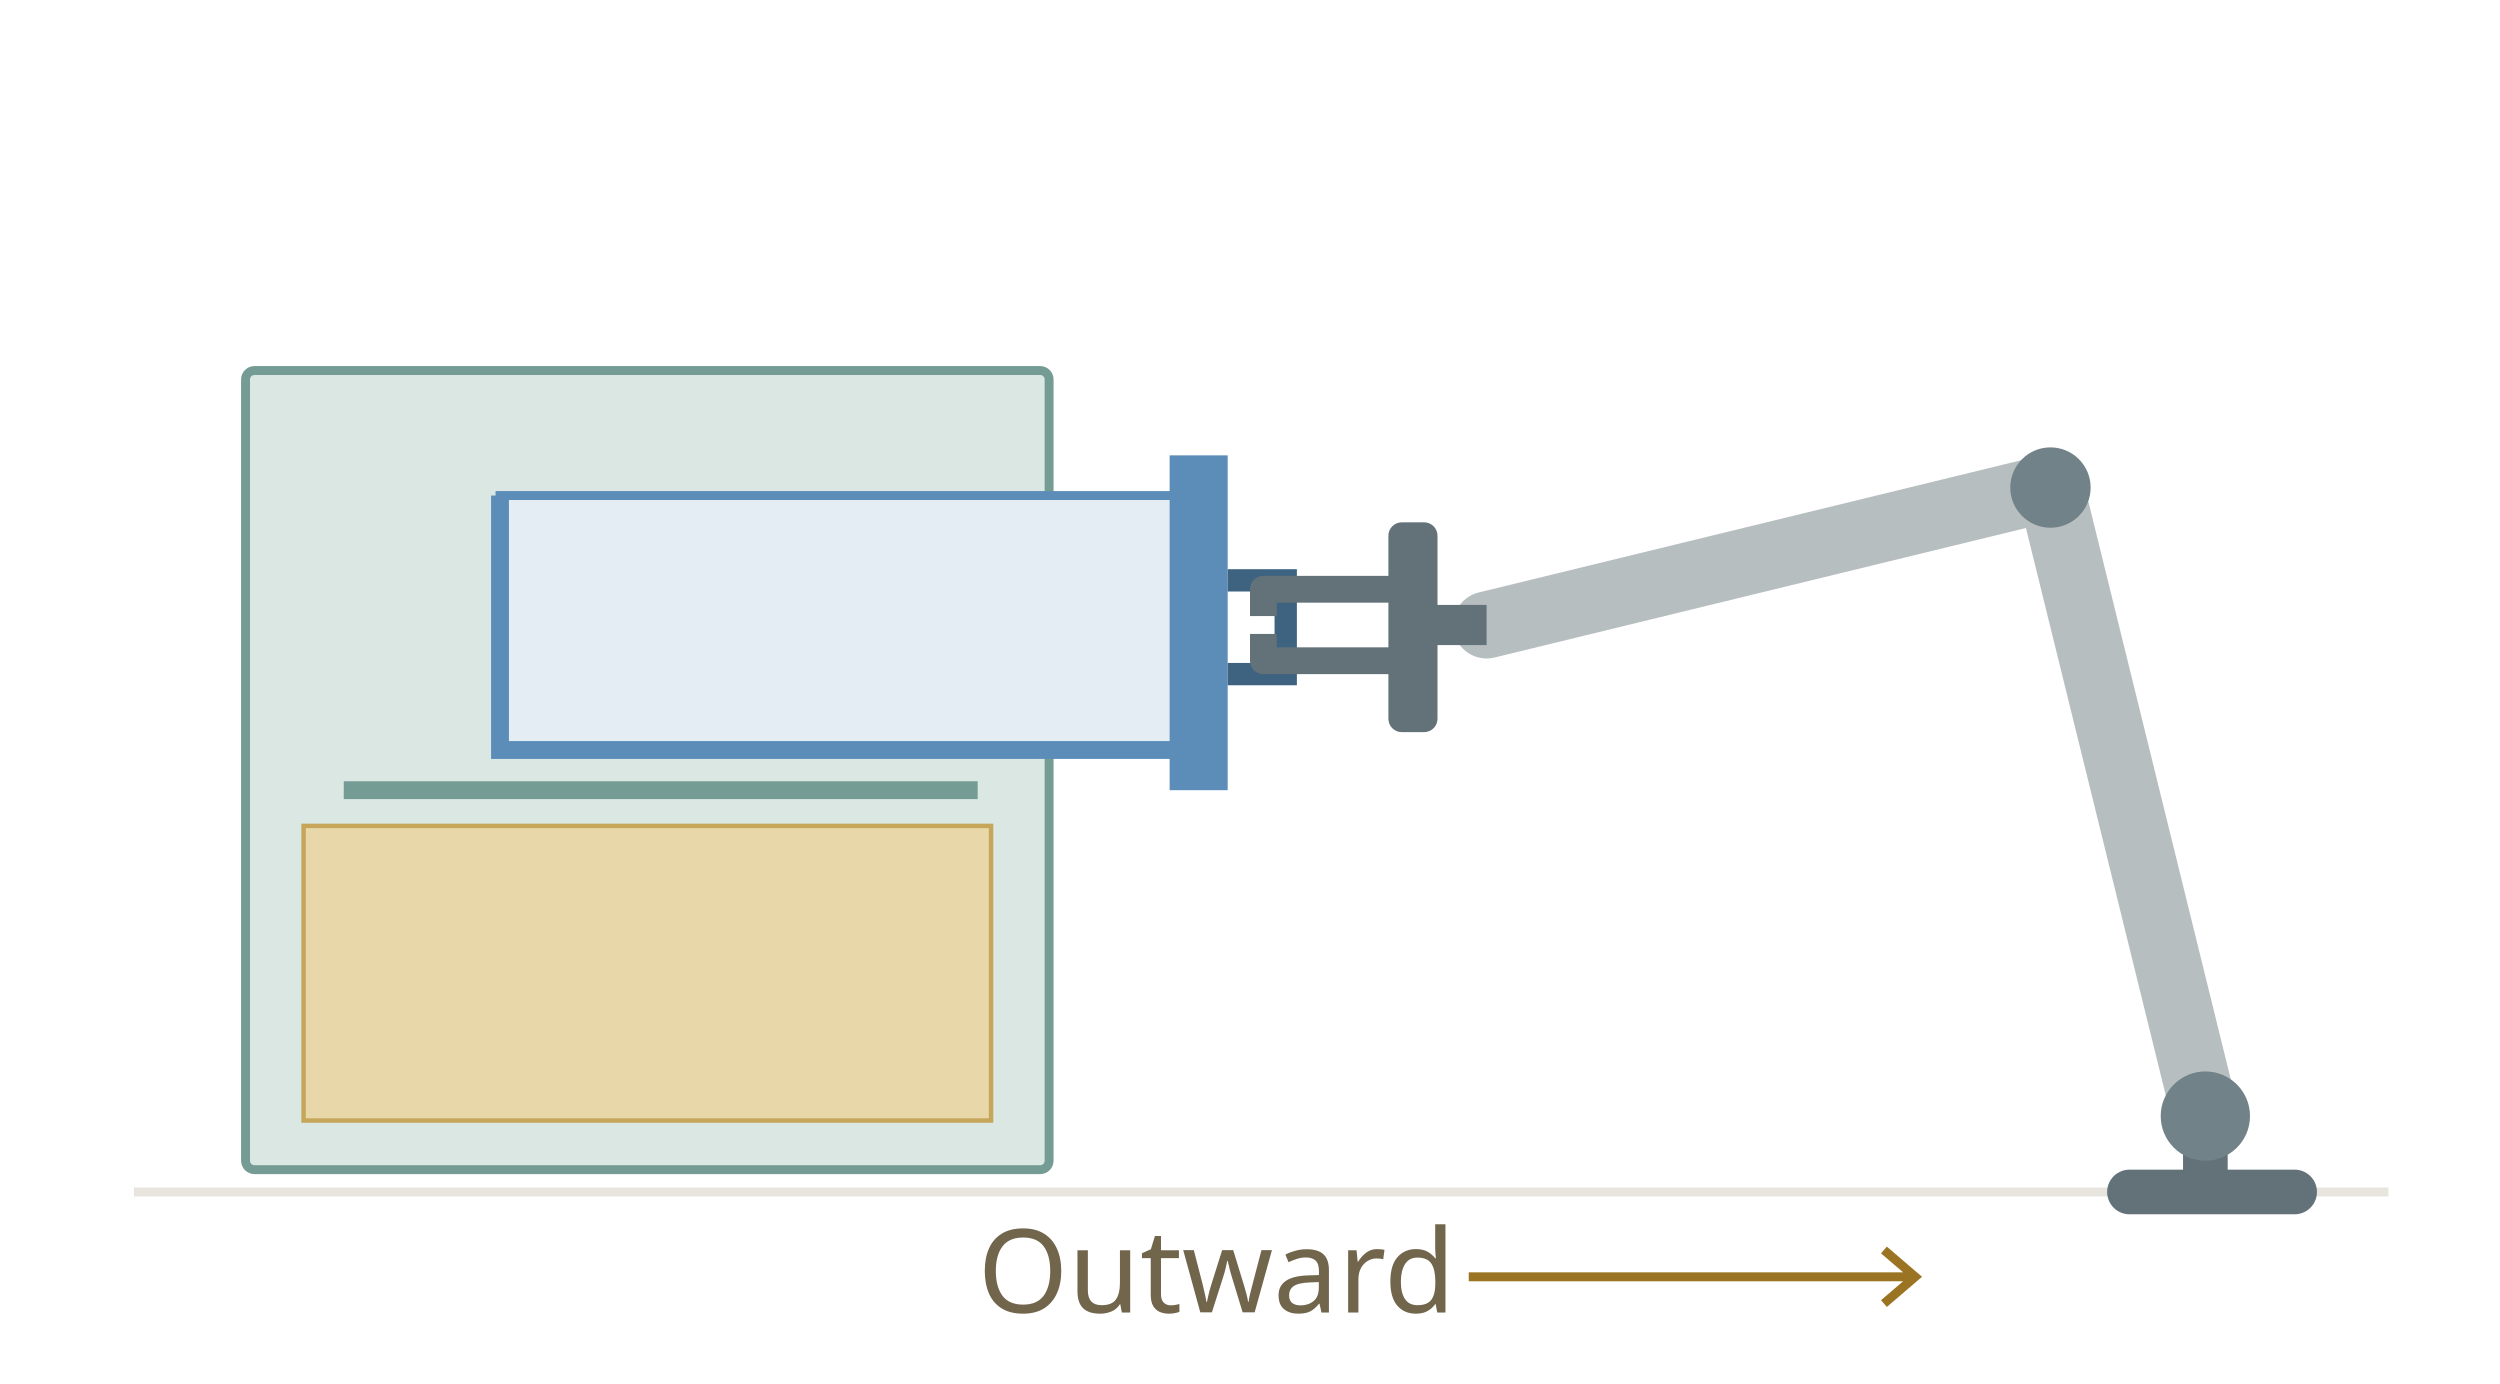
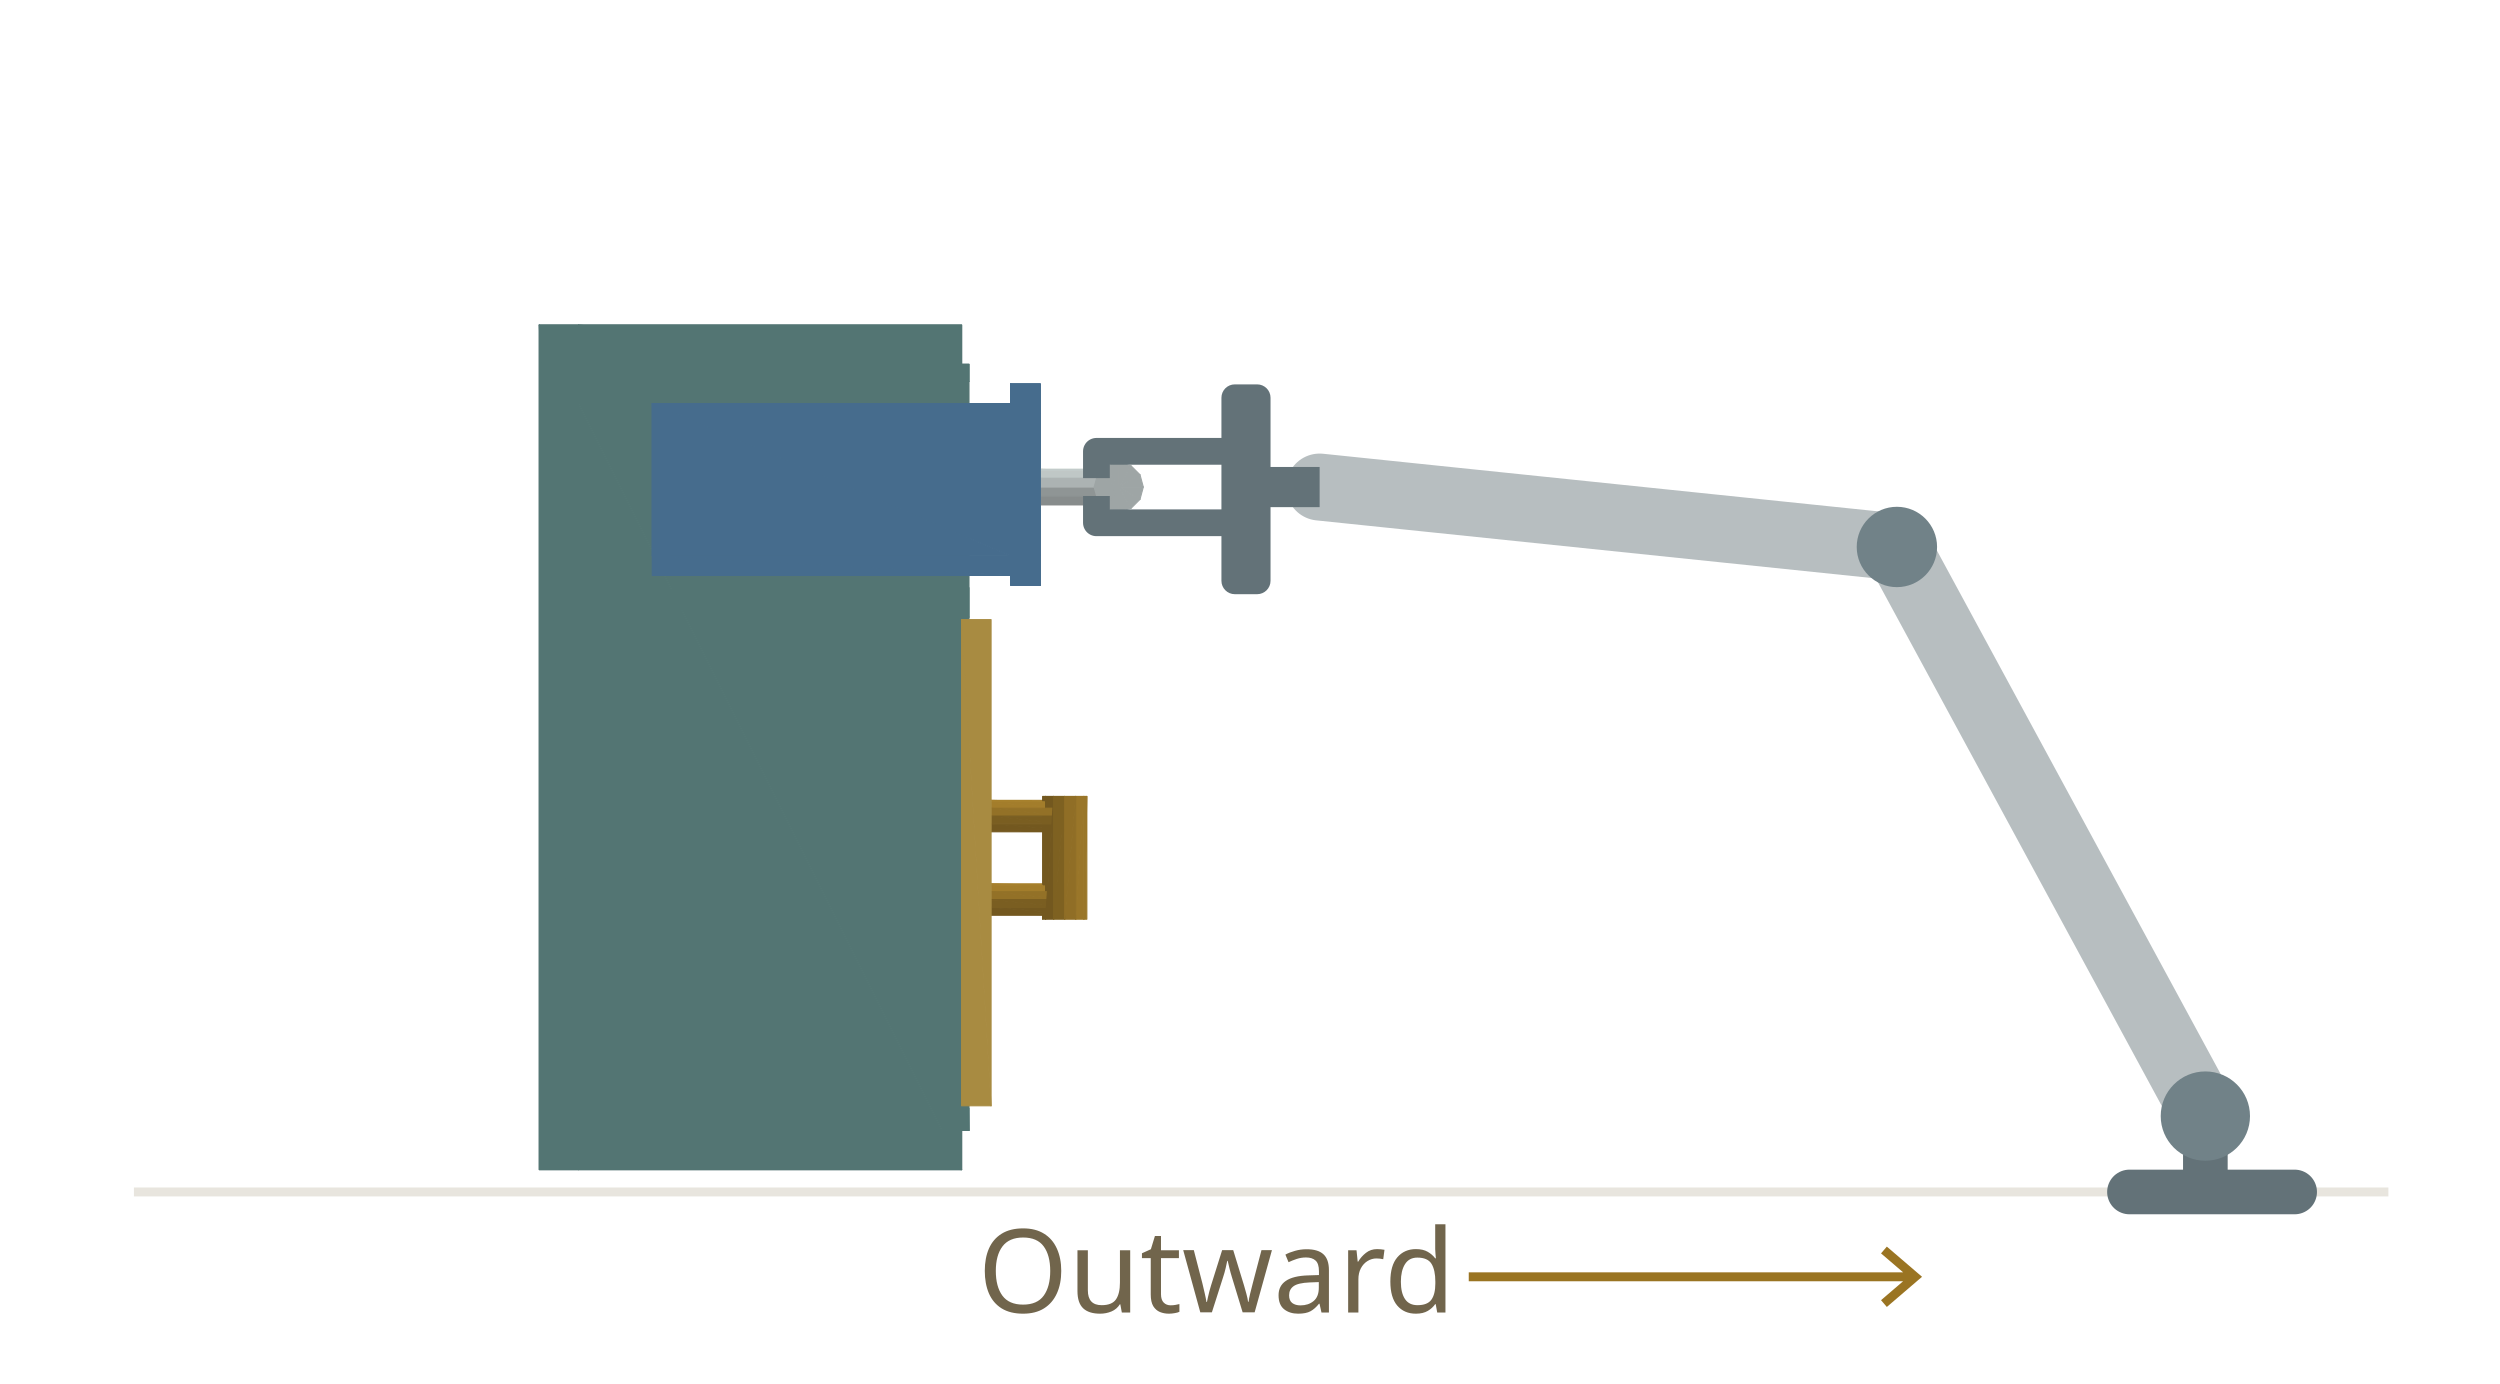
<svg xmlns="http://www.w3.org/2000/svg" viewBox="0 0 560 310" role="img">
  <path d="M30 267H535" stroke="#e8e5de" stroke-width="2" />
-   <rect x="55" y="83" width="180" height="179" rx="2" fill="#dbe7e3" stroke="#759c94" stroke-width="2" />
-   <rect x="68" y="185" width="154" height="66" fill="#e8d7a8" stroke="#c5a65a" />
-   <path d="M77 177H219" stroke="#759c94" stroke-width="4" />
-   <g transform="translate(40 0)">
-     <rect x="72" y="111" width="158" height="57" fill="#e4edf3" stroke="#5b8db8" stroke-width="2" />
-     <path d="M72 111V168H230" fill="none" stroke="#5b8db8" stroke-width="4" />
-     <rect x="222" y="102" width="13" height="75" fill="#5b8db8" />
-     <path d="M235 130H248V151H235" fill="none" stroke="#3e6380" stroke-width="5" />
+   <g opacity="1">
+     <polygon points="215.40,262.00 215.40,72.80 120.80,72.80" fill="#537573" stroke="#537573" stroke-width="0.25" stroke-linejoin="round" />
+     <polygon points="215.40,262.00 120.80,72.80 120.80,262.00" fill="#537573" stroke="#537573" stroke-width="0.25" stroke-linejoin="round" />
+     <polygon points="217.05,253.20 217.05,81.60 212.10,81.60" fill="#537573" stroke="#537573" stroke-width="0.25" stroke-linejoin="round" />
+     <polygon points="217.05,253.20 212.10,81.60 212.10,253.20" fill="#537573" stroke="#537573" stroke-width="0.25" stroke-linejoin="round" />
+     <polygon points="226.40,124.50 226.40,90.40 146.10,90.40" fill="#466c8d" stroke="#466c8d" stroke-width="0.25" stroke-linejoin="round" />
+     <polygon points="226.40,124.50 146.10,90.40 146.10,124.50" fill="#466c8d" stroke="#466c8d" stroke-width="0.25" stroke-linejoin="round" />
+     <polygon points="233.00,131.10 233.00,86.00 226.40,86.00" fill="#466c8d" stroke="#466c8d" stroke-width="0.25" stroke-linejoin="round" />
+     <polygon points="233.00,131.10 226.40,86.00 226.40,131.10" fill="#466c8d" stroke="#466c8d" stroke-width="0.25" stroke-linejoin="round" />
+     <polygon points="222.00,204.55 222.00,205.02 238.50,205.02" fill="#73581f" stroke="#73581f" stroke-width="0.25" stroke-linejoin="round" />
+     <polygon points="222.00,197.98 238.50,198.45 238.50,197.98" fill="#a6802c" stroke="#a6802c" stroke-width="0.25" stroke-linejoin="round" />
+     <polygon points="222.00,185.85 222.00,186.32 238.50,186.32" fill="#73581f" stroke="#73581f" stroke-width="0.25" stroke-linejoin="round" />
+     <polygon points="222.00,179.28 238.50,179.75 238.50,179.28" fill="#a6802c" stroke="#a6802c" stroke-width="0.25" stroke-linejoin="round" />
+     <polygon points="233.55,205.90 234.21,178.40 233.55,178.40" fill="#73581f" stroke="#73581f" stroke-width="0.25" stroke-linejoin="round" />
+     <polygon points="242.79,205.90 243.45,205.90 243.45,178.40" fill="#997629" stroke="#997629" stroke-width="0.25" stroke-linejoin="round" />
+     <polygon points="222.00,204.55 238.50,205.02 238.50,204.55" fill="#73581f" stroke="#73581f" stroke-width="0.25" stroke-linejoin="round" />
+     <polygon points="222.00,197.98 222.00,198.45 238.50,198.45" fill="#a6802c" stroke="#a6802c" stroke-width="0.25" stroke-linejoin="round" />
+     <polygon points="222.00,185.85 238.50,186.32 238.50,185.85" fill="#73581f" stroke="#73581f" stroke-width="0.25" stroke-linejoin="round" />
+     <polygon points="222.00,179.28 222.00,179.75 238.50,179.75" fill="#a6802c" stroke="#a6802c" stroke-width="0.25" stroke-linejoin="round" />
+     <polygon points="233.55,205.90 234.21,205.90 234.21,178.40" fill="#73581f" stroke="#73581f" stroke-width="0.25" stroke-linejoin="round" />
+     <polygon points="242.79,205.90 243.45,178.40 242.79,178.40" fill="#997629" stroke="#997629" stroke-width="0.25" stroke-linejoin="round" />
+     <polygon points="222.00,203.26 222.00,204.55 238.50,204.55" fill="#73581f" stroke="#73581f" stroke-width="0.25" stroke-linejoin="round" />
+     <polygon points="222.00,198.45 238.50,199.74 238.50,198.45" fill="#a37d2b" stroke="#a37d2b" stroke-width="0.25" stroke-linejoin="round" />
+     <polygon points="222.00,184.56 222.00,185.85 238.50,185.85" fill="#73581f" stroke="#73581f" stroke-width="0.25" stroke-linejoin="round" />
+     <polygon points="222.00,179.75 238.50,181.04 238.50,179.75" fill="#a37d2b" stroke="#a37d2b" stroke-width="0.25" stroke-linejoin="round" />
+     <polygon points="222.00,198.45 222.00,199.74 238.50,199.74" fill="#a37d2b" stroke="#a37d2b" stroke-width="0.25" stroke-linejoin="round" />
+     <polygon points="222.00,179.75 222.00,181.04 238.50,181.04" fill="#a37d2b" stroke="#a37d2b" stroke-width="0.25" stroke-linejoin="round" />
+     <polygon points="222.00,203.26 238.50,204.55 238.50,203.26" fill="#73581f" stroke="#73581f" stroke-width="0.25" stroke-linejoin="round" />
+     <polygon points="222.00,184.56 238.50,185.85 238.50,184.56" fill="#73581f" stroke="#73581f" stroke-width="0.25" stroke-linejoin="round" />
+     <polygon points="234.21,205.90 236.03,178.40 234.21,178.40" fill="#73581f" stroke="#73581f" stroke-width="0.25" stroke-linejoin="round" />
+     <polygon points="240.97,205.90 242.79,205.90 242.79,178.40" fill="#9a7629" stroke="#9a7629" stroke-width="0.25" stroke-linejoin="round" />
+     <polygon points="222.00,201.50 222.00,203.26 238.50,203.26" fill="#7a5e21" stroke="#7a5e21" stroke-width="0.25" stroke-linejoin="round" />
+     <polygon points="222.00,199.74 238.50,201.50 238.50,199.74" fill="#937127" stroke="#937127" stroke-width="0.25" stroke-linejoin="round" />
+     <polygon points="222.00,182.80 222.00,184.56 238.50,184.56" fill="#7a5e21" stroke="#7a5e21" stroke-width="0.25" stroke-linejoin="round" />
+     <polygon points="222.00,181.04 238.50,182.80 238.50,181.04" fill="#937127" stroke="#937127" stroke-width="0.25" stroke-linejoin="round" />
+     <polygon points="222.00,199.74 222.00,201.50 238.50,201.50" fill="#937127" stroke="#937127" stroke-width="0.25" stroke-linejoin="round" />
+     <polygon points="222.00,181.04 222.00,182.80 238.50,182.80" fill="#937127" stroke="#937127" stroke-width="0.25" stroke-linejoin="round" />
+     <polygon points="222.00,201.50 238.50,203.26 238.50,201.50" fill="#7a5e21" stroke="#7a5e21" stroke-width="0.25" stroke-linejoin="round" />
+     <polygon points="222.00,182.80 238.50,184.56 238.50,182.80" fill="#7a5e21" stroke="#7a5e21" stroke-width="0.25" stroke-linejoin="round" />
+     <polygon points="234.21,205.90 236.03,205.90 236.03,178.40" fill="#73581f" stroke="#73581f" stroke-width="0.25" stroke-linejoin="round" />
+     <polygon points="240.97,205.90 242.79,178.40 240.97,178.40" fill="#9a7629" stroke="#9a7629" stroke-width="0.25" stroke-linejoin="round" />
+     <polygon points="236.03,205.90 238.50,178.40 236.03,178.40" fill="#7e6121" stroke="#7e6121" stroke-width="0.25" stroke-linejoin="round" />
+     <polygon points="238.50,205.90 240.97,205.90 240.97,178.40" fill="#906e26" stroke="#906e26" stroke-width="0.25" stroke-linejoin="round" />
+     <polygon points="236.03,205.90 238.50,205.90 238.50,178.40" fill="#7e6121" stroke="#7e6121" stroke-width="0.25" stroke-linejoin="round" />
+     <polygon points="238.50,205.90 240.97,178.40 238.50,178.40" fill="#906e26" stroke="#906e26" stroke-width="0.25" stroke-linejoin="round" />
+     <polygon points="233.00,112.53 233.00,113.06 250.60,113.06" fill="#878c8c" stroke="#878c8c" stroke-width="0.25" stroke-linejoin="round" />
+     <polygon points="233.00,105.14 250.60,105.67 250.60,105.14" fill="#c2cbca" stroke="#c2cbca" stroke-width="0.25" stroke-linejoin="round" />
+     <polygon points="233.00,112.53 250.60,113.06 250.60,112.53" fill="#878c8c" stroke="#878c8c" stroke-width="0.25" stroke-linejoin="round" />
+     <polygon points="233.00,105.14 233.00,105.67 250.60,105.67" fill="#c2cbca" stroke="#c2cbca" stroke-width="0.25" stroke-linejoin="round" />
+     <polygon points="233.00,111.08 233.00,112.53 250.60,112.53" fill="#878c8c" stroke="#878c8c" stroke-width="0.25" stroke-linejoin="round" />
+     <polygon points="233.00,105.67 250.60,107.12 250.60,105.67" fill="#bfc7c6" stroke="#bfc7c6" stroke-width="0.25" stroke-linejoin="round" />
+     <polygon points="233.00,111.08 250.60,112.53 250.60,111.08" fill="#878c8c" stroke="#878c8c" stroke-width="0.25" stroke-linejoin="round" />
+     <polygon points="233.00,105.67 233.00,107.12 250.60,107.12" fill="#bfc7c6" stroke="#bfc7c6" stroke-width="0.25" stroke-linejoin="round" />
+     <polygon points="233.00,109.10 233.00,111.08 250.60,111.08" fill="#8f9595" stroke="#8f9595" stroke-width="0.25" stroke-linejoin="round" />
+     <polygon points="233.00,107.12 250.60,109.10 250.60,107.12" fill="#acb3b3" stroke="#acb3b3" stroke-width="0.25" stroke-linejoin="round" />
+     <polygon points="233.00,109.10 250.60,111.08 250.60,109.10" fill="#8f9595" stroke="#8f9595" stroke-width="0.25" stroke-linejoin="round" />
+     <polygon points="233.00,107.12 233.00,109.10 250.60,109.10" fill="#acb3b3" stroke="#acb3b3" stroke-width="0.25" stroke-linejoin="round" />
+     <polygon points="233.00,112.53 233.00,113.06 250.60,113.06" fill="#878c8c" stroke="#878c8c" stroke-width="0.25" stroke-linejoin="round" />
+     <polygon points="233.00,105.14 250.60,105.67 250.60,105.14" fill="#c2cbca" stroke="#c2cbca" stroke-width="0.25" stroke-linejoin="round" />
+     <polygon points="233.00,112.53 250.60,113.06 250.60,112.53" fill="#878c8c" stroke="#878c8c" stroke-width="0.25" stroke-linejoin="round" />
+     <polygon points="233.00,105.14 233.00,105.67 250.60,105.67" fill="#c2cbca" stroke="#c2cbca" stroke-width="0.25" stroke-linejoin="round" />
+     <polygon points="233.00,111.08 233.00,112.53 250.60,112.53" fill="#878c8c" stroke="#878c8c" stroke-width="0.25" stroke-linejoin="round" />
+     <polygon points="233.00,105.67 250.60,107.12 250.60,105.67" fill="#bfc7c6" stroke="#bfc7c6" stroke-width="0.25" stroke-linejoin="round" />
+     <polygon points="233.00,111.08 250.60,112.53 250.60,111.08" fill="#878c8c" stroke="#878c8c" stroke-width="0.25" stroke-linejoin="round" />
+     <polygon points="233.00,105.67 233.00,107.12 250.60,107.12" fill="#bfc7c6" stroke="#bfc7c6" stroke-width="0.25" stroke-linejoin="round" />
+     <polygon points="233.00,109.10 233.00,111.08 250.60,111.08" fill="#8f9595" stroke="#8f9595" stroke-width="0.25" stroke-linejoin="round" />
+     <polygon points="233.00,107.12 250.60,109.10 250.60,107.12" fill="#acb3b3" stroke="#acb3b3" stroke-width="0.25" stroke-linejoin="round" />
+     <polygon points="233.00,109.10 250.60,111.08 250.60,109.10" fill="#8f9595" stroke="#8f9595" stroke-width="0.25" stroke-linejoin="round" />
+     <polygon points="233.00,107.12 233.00,109.10 250.60,109.10" fill="#acb3b3" stroke="#acb3b3" stroke-width="0.25" stroke-linejoin="round" />
+     <polygon points="250.60,109.10 255.36,111.85 256.10,109.10" fill="#9ea5a5" stroke="#9ea5a5" stroke-width="0.25" stroke-linejoin="round" />
+     <polygon points="250.60,109.10 253.35,113.86 255.36,111.85" fill="#9ea5a5" stroke="#9ea5a5" stroke-width="0.25" stroke-linejoin="round" />
+     <polygon points="250.60,109.10 250.60,114.60 253.35,113.86" fill="#9ea5a5" stroke="#9ea5a5" stroke-width="0.25" stroke-linejoin="round" />
+     <polygon points="250.60,109.10 247.85,113.86 250.60,114.60" fill="#9ea5a5" stroke="#9ea5a5" stroke-width="0.25" stroke-linejoin="round" />
+     <polygon points="250.60,109.10 245.84,111.85 247.85,113.86" fill="#9ea5a5" stroke="#9ea5a5" stroke-width="0.25" stroke-linejoin="round" />
+     <polygon points="250.60,109.10 245.10,109.10 245.84,111.85" fill="#9ea5a5" stroke="#9ea5a5" stroke-width="0.25" stroke-linejoin="round" />
+     <polygon points="250.60,109.10 245.84,106.35 245.10,109.10" fill="#9ea5a5" stroke="#9ea5a5" stroke-width="0.25" stroke-linejoin="round" />
+     <polygon points="250.60,109.10 247.85,104.34 245.84,106.35" fill="#9ea5a5" stroke="#9ea5a5" stroke-width="0.25" stroke-linejoin="round" />
+     <polygon points="250.60,109.10 250.60,103.60 247.85,104.34" fill="#9ea5a5" stroke="#9ea5a5" stroke-width="0.25" stroke-linejoin="round" />
+     <polygon points="250.60,109.10 253.35,104.34 250.60,103.60" fill="#9ea5a5" stroke="#9ea5a5" stroke-width="0.25" stroke-linejoin="round" />
+     <polygon points="250.60,109.10 255.36,106.35 253.35,104.34" fill="#9ea5a5" stroke="#9ea5a5" stroke-width="0.25" stroke-linejoin="round" />
+     <polygon points="250.60,109.10 256.10,109.10 255.36,106.35" fill="#9ea5a5" stroke="#9ea5a5" stroke-width="0.25" stroke-linejoin="round" />
+     <polygon points="233.00,92.60 233.00,86.00 226.40,86.00" fill="#466c8d" stroke="#466c8d" stroke-width="0.25" stroke-linejoin="round" />
+     <polygon points="233.00,92.60 226.40,86.00 226.40,92.60" fill="#466c8d" stroke="#466c8d" stroke-width="0.25" stroke-linejoin="round" />
+     <polygon points="233.00,131.10 233.00,124.50 226.40,124.50" fill="#466c8d" stroke="#466c8d" stroke-width="0.25" stroke-linejoin="round" />
+     <polygon points="233.00,131.10 226.40,124.50 226.40,131.10" fill="#466c8d" stroke="#466c8d" stroke-width="0.25" stroke-linejoin="round" />
+     <polygon points="233.00,124.50 233.00,92.60 226.40,92.60" fill="#466c8d" stroke="#466c8d" stroke-width="0.25" stroke-linejoin="round" />
+     <polygon points="233.00,124.50 226.40,92.60 226.40,124.50" fill="#466c8d" stroke="#466c8d" stroke-width="0.25" stroke-linejoin="round" />
+     <polygon points="149.95,124.50 149.95,90.40 146.10,90.40" fill="#466c8d" stroke="#466c8d" stroke-width="0.25" stroke-linejoin="round" />
+     <polygon points="149.95,124.50 146.10,90.40 146.10,124.50" fill="#466c8d" stroke="#466c8d" stroke-width="0.25" stroke-linejoin="round" />
+     <polygon points="226.40,128.90 226.40,124.50 146.10,124.50" fill="#466c8d" stroke="#466c8d" stroke-width="0.25" stroke-linejoin="round" />
+     <polygon points="226.40,128.90 146.10,124.50 146.10,128.90" fill="#466c8d" stroke="#466c8d" stroke-width="0.25" stroke-linejoin="round" />
+     <polygon points="233.00,131.10 233.00,86.00 226.40,86.00" fill="#466c8d" stroke="#466c8d" stroke-width="0.25" stroke-linejoin="round" />
+     <polygon points="233.00,131.10 226.40,86.00 226.40,131.10" fill="#466c8d" stroke="#466c8d" stroke-width="0.25" stroke-linejoin="round" />
+     <polygon points="222.00,247.70 222.00,138.80 215.40,138.80" fill="#a88b41" stroke="#a88b41" stroke-width="0.25" stroke-linejoin="round" />
+     <polygon points="222.00,247.70 215.40,138.80 215.40,247.70" fill="#a88b41" stroke="#a88b41" stroke-width="0.25" stroke-linejoin="round" />
+     <polygon points="217.05,253.20 217.05,248.25 212.10,248.25" fill="#537573" stroke="#537573" stroke-width="0.25" stroke-linejoin="round" />
+     <polygon points="217.05,253.20 212.10,248.25 212.10,253.20" fill="#537573" stroke="#537573" stroke-width="0.25" stroke-linejoin="round" />
+     <polygon points="217.05,85.45 217.05,81.60 212.10,81.60" fill="#537573" stroke="#537573" stroke-width="0.25" stroke-linejoin="round" />
+     <polygon points="217.05,85.45 212.10,81.60 212.10,85.45" fill="#537573" stroke="#537573" stroke-width="0.25" stroke-linejoin="round" />
+     <polygon points="217.05,138.25 217.05,131.65 212.10,131.65" fill="#537573" stroke="#537573" stroke-width="0.25" stroke-linejoin="round" />
+     <polygon points="217.05,138.25 212.10,131.65 212.10,138.25" fill="#537573" stroke="#537573" stroke-width="0.25" stroke-linejoin="round" />
+     <polygon points="129.60,262.00 129.60,72.80 120.80,72.80" fill="#537573" stroke="#537573" stroke-width="0.25" stroke-linejoin="round" />
+     <polygon points="129.60,262.00 120.80,72.80 120.80,262.00" fill="#537573" stroke="#537573" stroke-width="0.25" stroke-linejoin="round" />
+     <polygon points="215.40,262.00 215.40,253.20 129.60,253.20" fill="#537573" stroke="#537573" stroke-width="0.25" stroke-linejoin="round" />
+     <polygon points="215.40,262.00 129.60,253.20 129.60,262.00" fill="#537573" stroke="#537573" stroke-width="0.25" stroke-linejoin="round" />
+     <polygon points="215.40,81.60 215.40,72.80 129.60,72.80" fill="#537573" stroke="#537573" stroke-width="0.25" stroke-linejoin="round" />
+     <polygon points="215.40,81.60 129.60,72.80 129.60,81.60" fill="#537573" stroke="#537573" stroke-width="0.25" stroke-linejoin="round" />
+     <polygon points="215.40,136.60 215.40,132.20 129.60,132.20" fill="#537573" stroke="#537573" stroke-width="0.25" stroke-linejoin="round" />
+     <polygon points="215.40,136.60 129.60,132.20 129.60,136.60" fill="#537573" stroke="#537573" stroke-width="0.25" stroke-linejoin="round" />
  </g>
  <path d="M494 250V267M477 267H514" fill="none" stroke="#637278" stroke-width="10" stroke-linecap="round" />
-   <path d="M494 250L459.302 109.213L333 140" fill="none" stroke="#b7bec0" stroke-width="15" stroke-linecap="round" stroke-linejoin="round" />
-   <circle cx="459.302" cy="109.213" r="9" fill="#718288" />
+   <path d="M494 250L424.905 122.521L295.6 109.1" fill="none" stroke="#b7bec0" stroke-width="15" stroke-linecap="round" stroke-linejoin="round" />
+   <circle cx="424.905" cy="122.521" r="9" fill="#718288" />
  <circle cx="494" cy="250" r="10" fill="#718288" />
-   <g transform="translate(288 0)">
+   <g transform="translate(250.6 -30.9)">
    <path d="M33 140H45" stroke="#637278" stroke-width="9" />
    <rect x="23" y="117" width="11" height="47" rx="3" fill="#637278" />
    <path d="M27 132H-5V138M27 148H-5V142" fill="none" stroke="#637278" stroke-width="6" stroke-linejoin="round" />
  </g>
  <path d="M329 286H429M422 280L429 286L422 292" fill="none" stroke="#9a7422" stroke-width="2" />
  <text x="219" y="294" fill="#71654c" font-size="26" font-family="sans-serif">Outward</text>
</svg>
